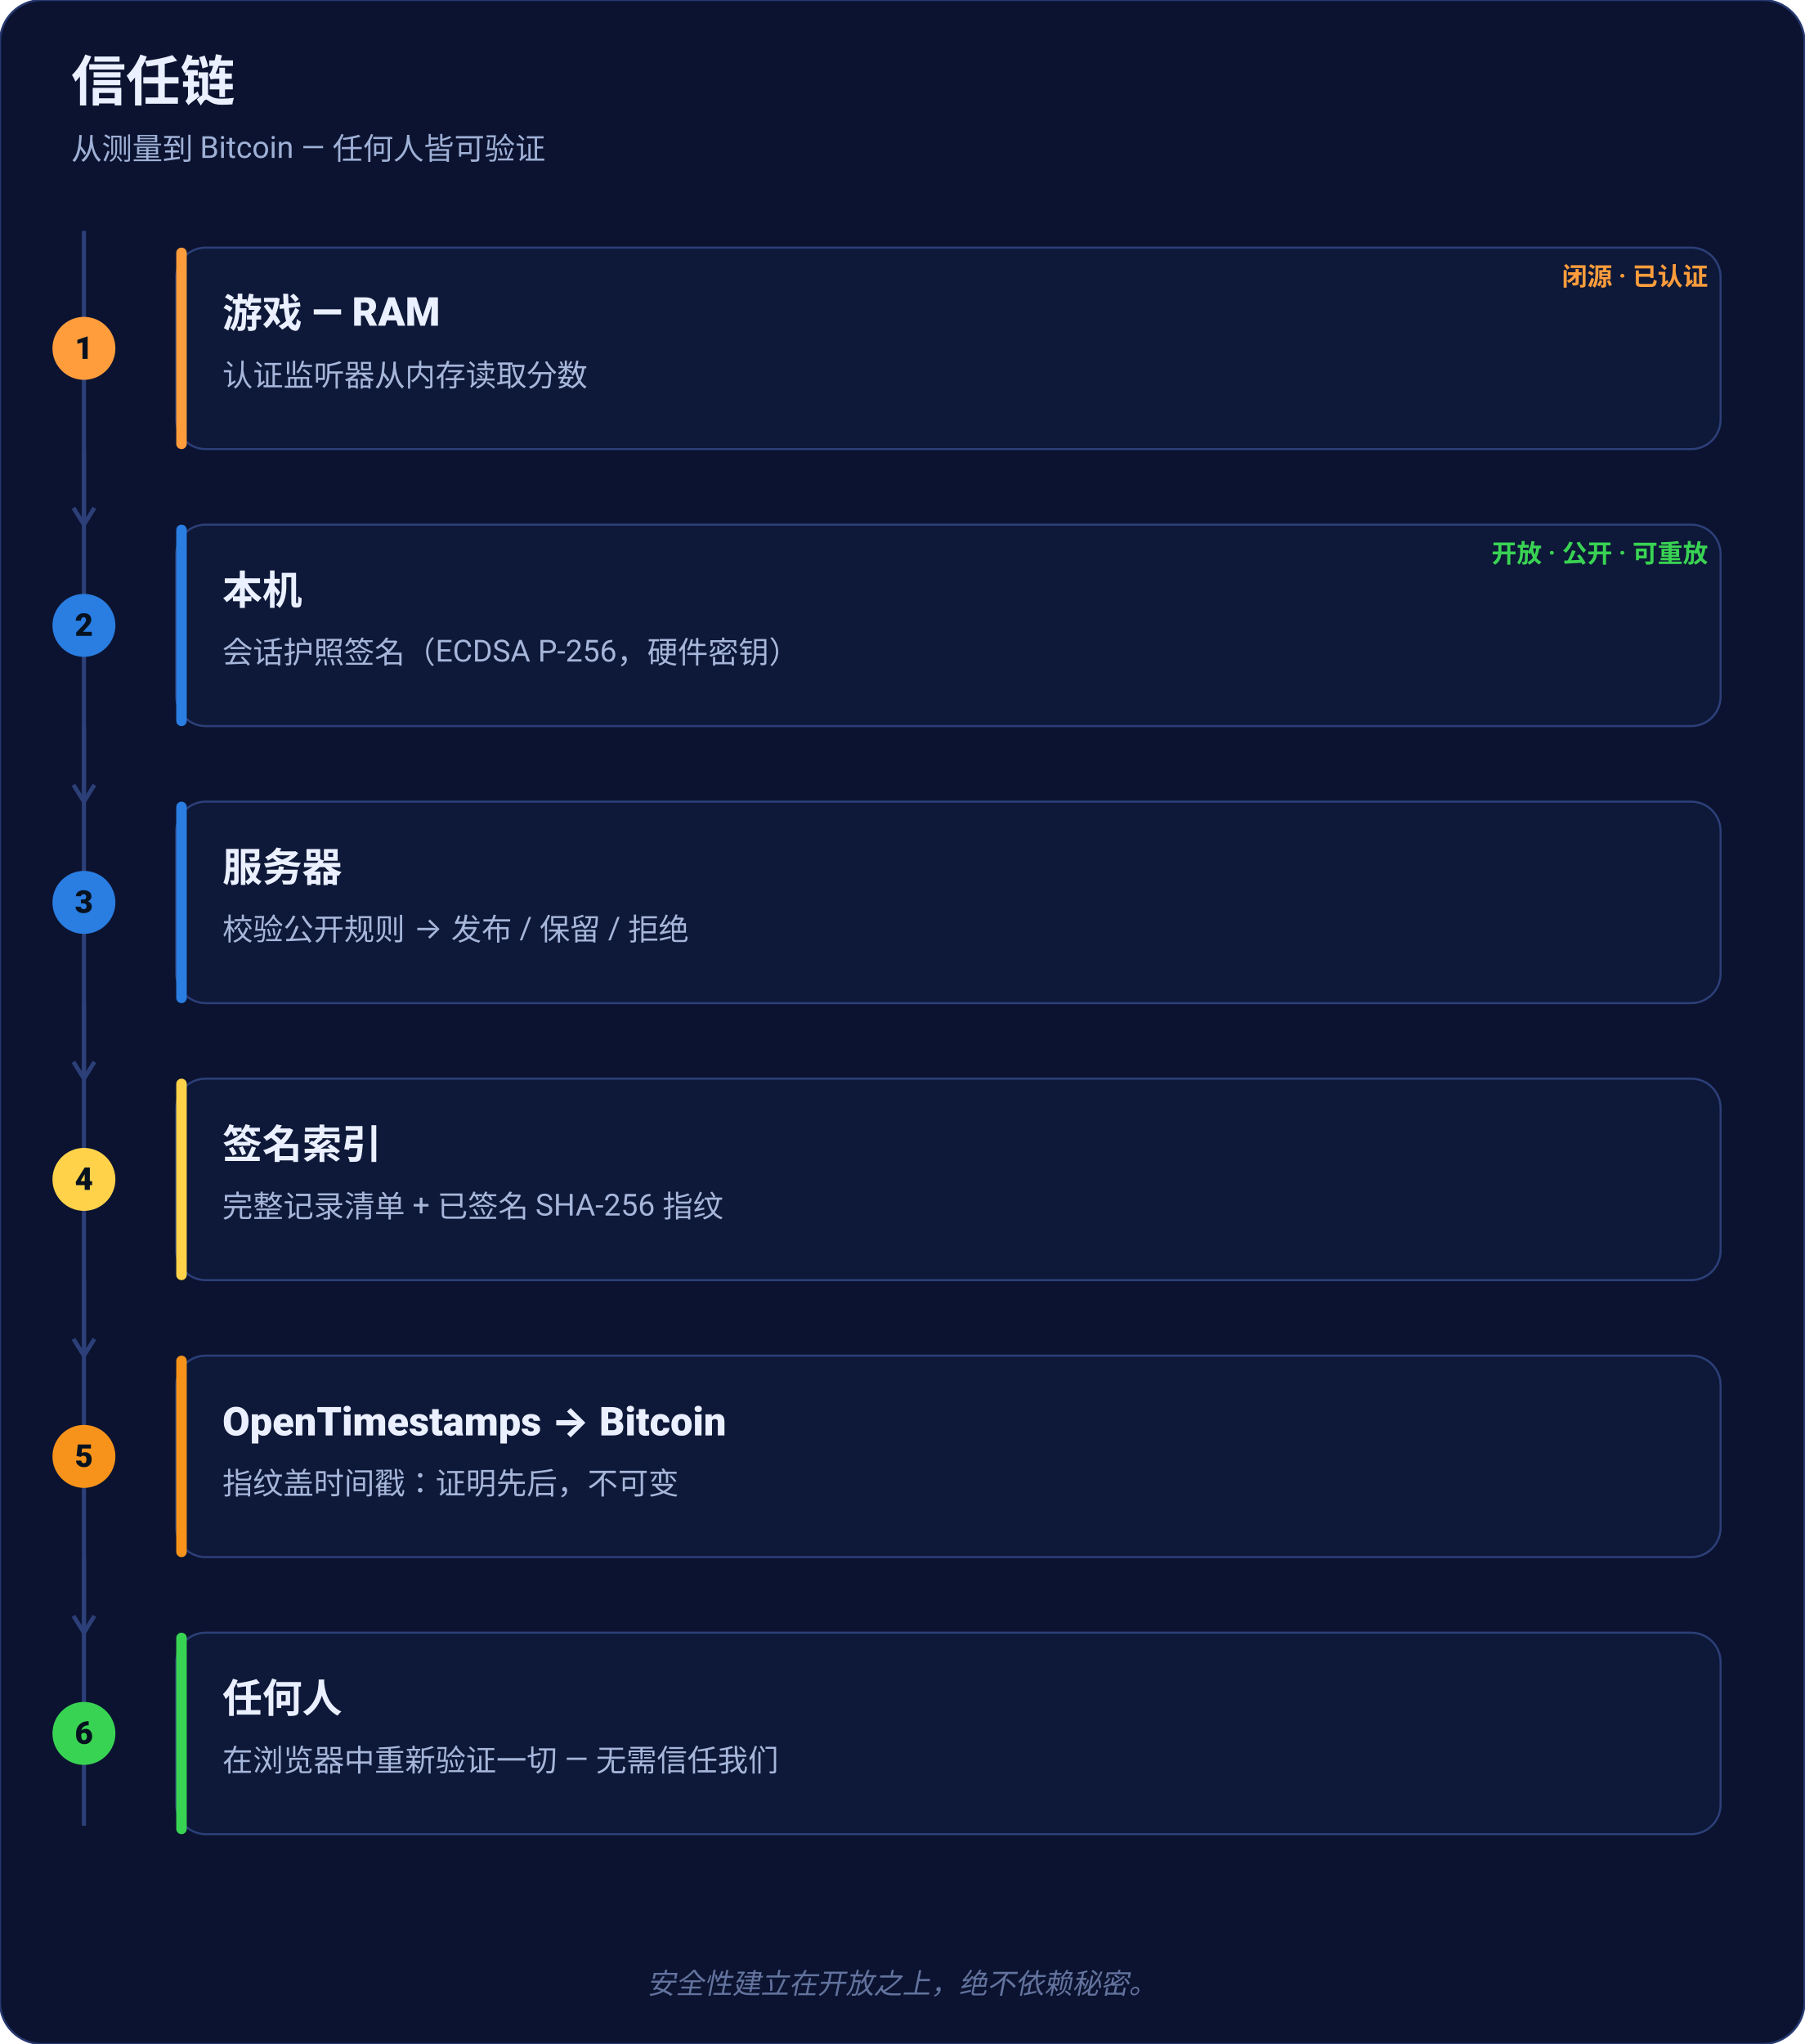
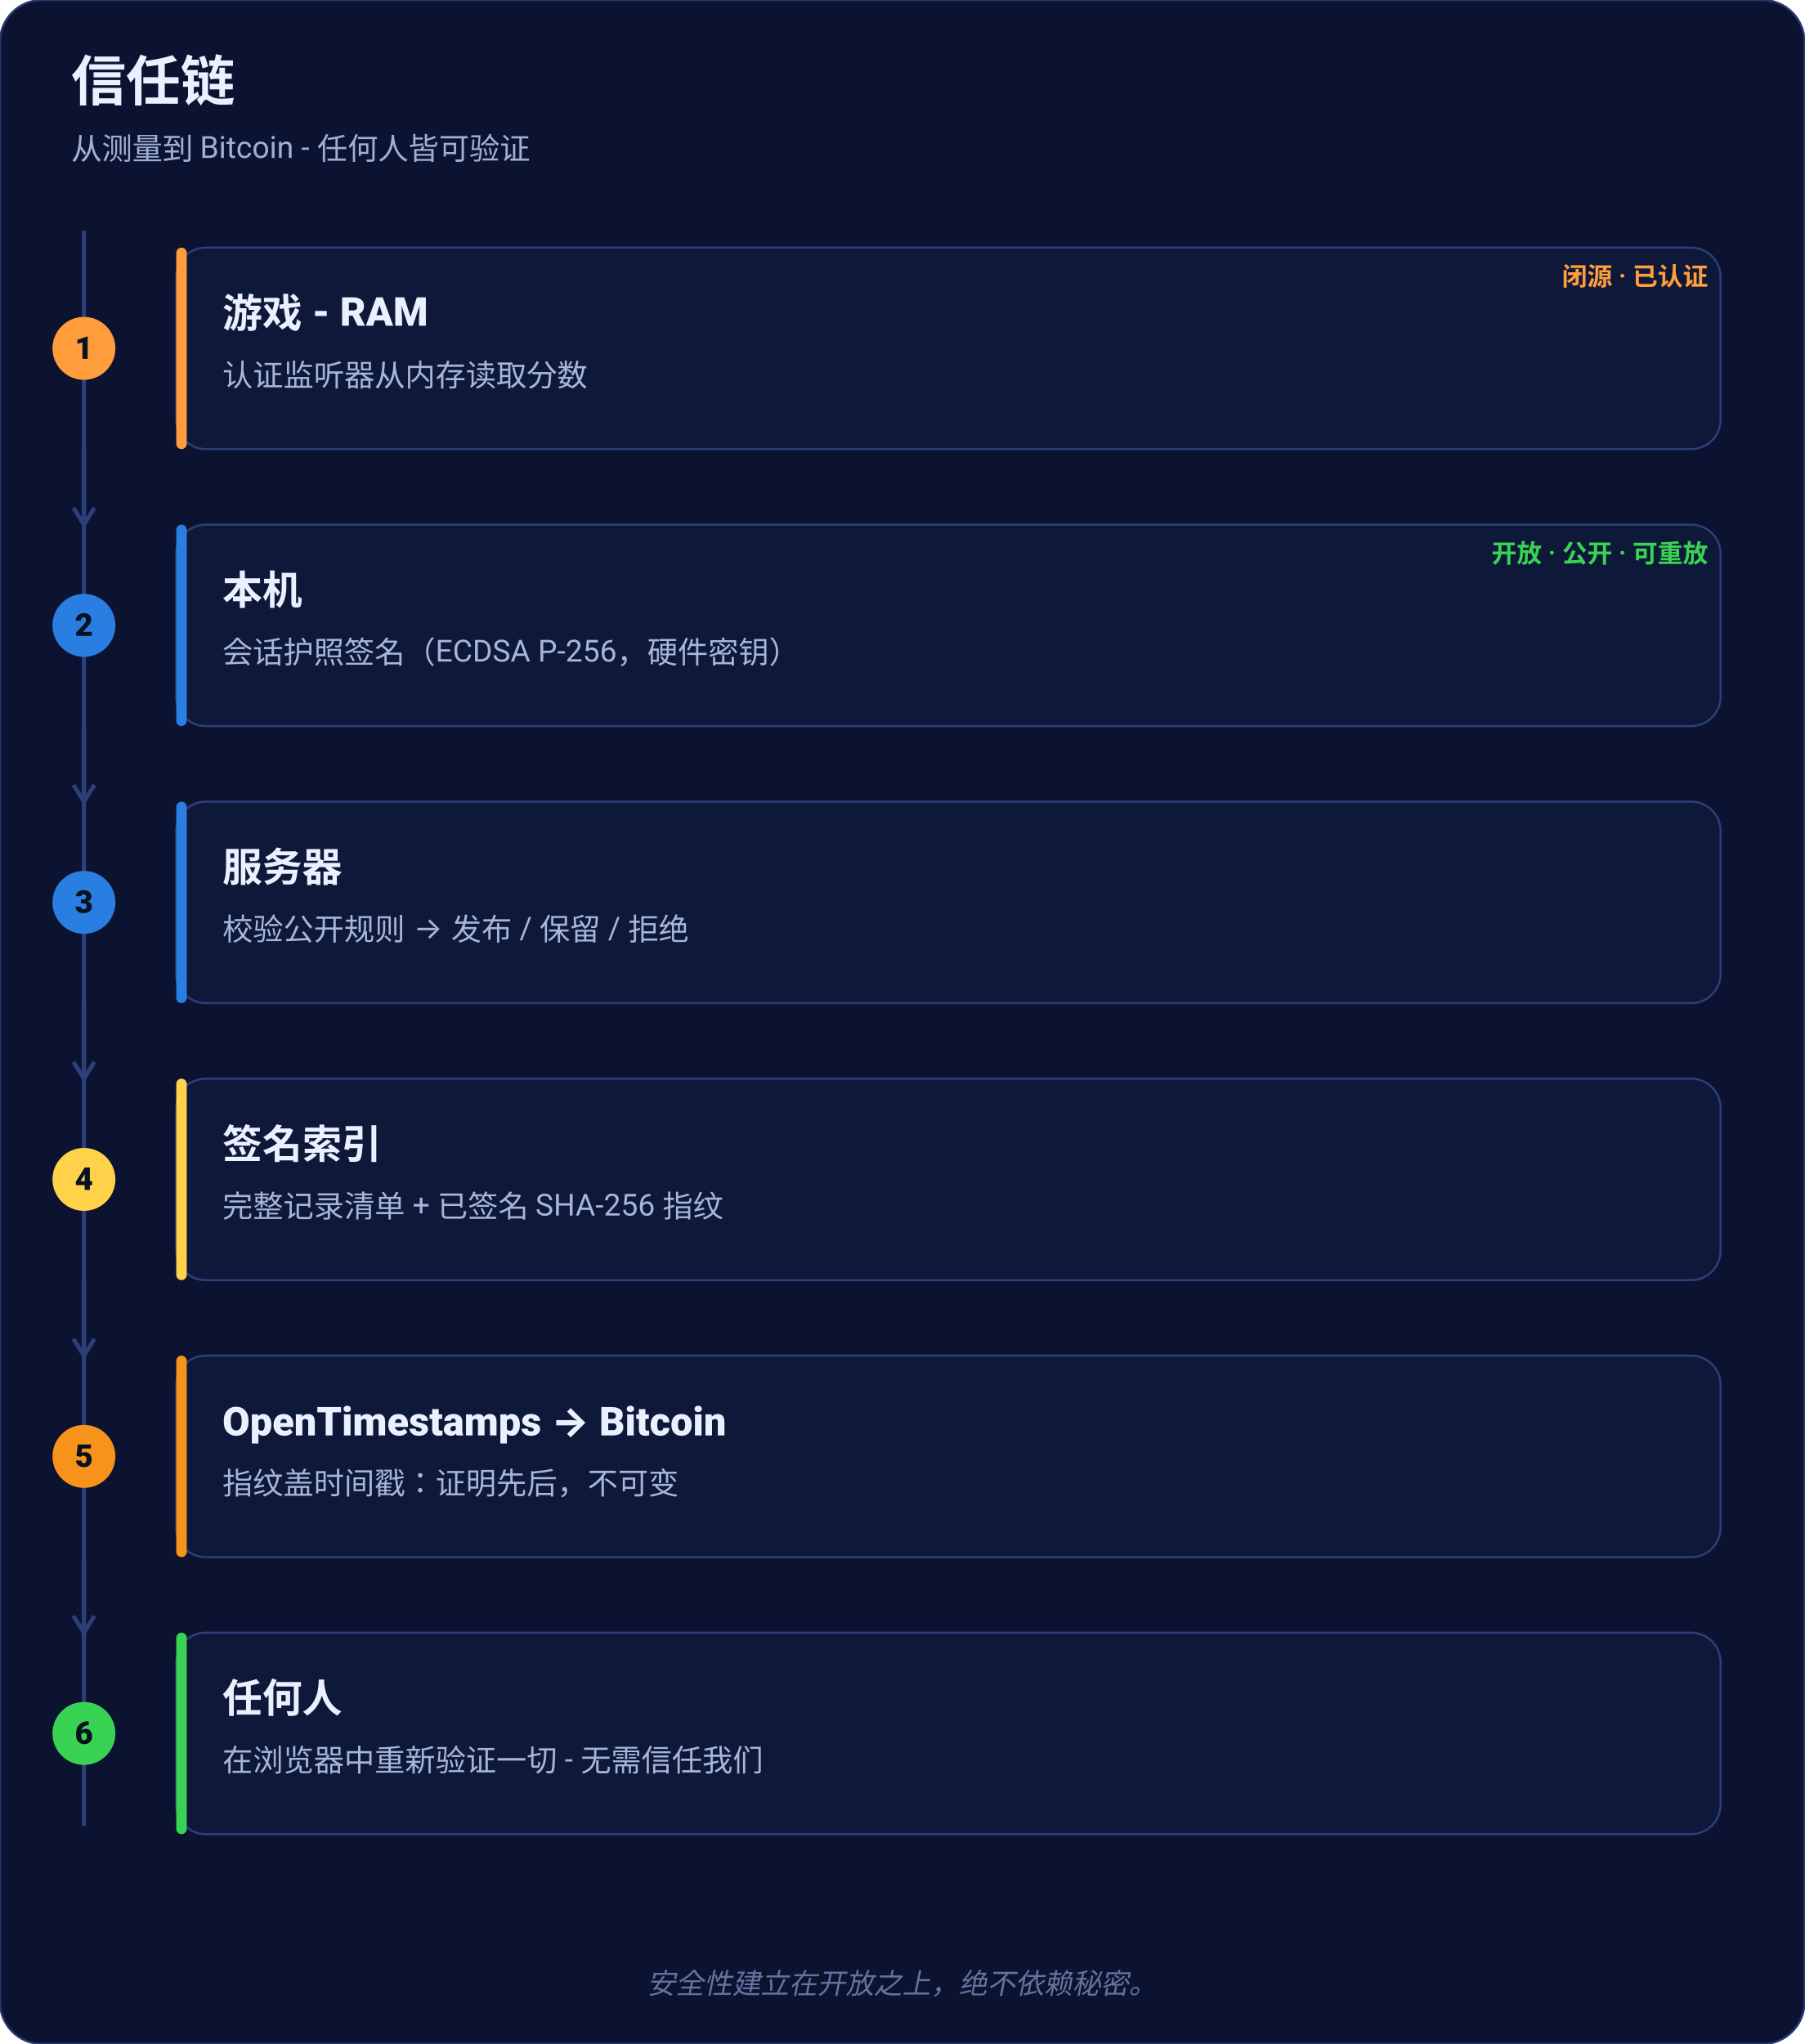
<svg xmlns="http://www.w3.org/2000/svg" viewBox="0 0 860 974" font-family="Segoe UI,system-ui,-apple-system,Roboto,sans-serif">
  <rect x="0" y="0" width="860" height="974" rx="20" fill="#0b1330" />
  <rect x="0" y="0" width="860" height="974" rx="20" fill="none" stroke="#26386f" />
  <text x="34" y="48" fill="#eaf0ff" font-size="26" font-weight="800">信任链</text>
-   <text x="34" y="76" fill="#9fb0d6" font-size="14.5">从测量到 Bitcoin — 任何人皆可验证</text>
+   <text x="34" y="76" fill="#9fb0d6" font-size="14.5">从测量到 Bitcoin - 任何人皆可验证</text>
  <line x1="40" y1="110" x2="40" y2="870" stroke="#2c3f78" stroke-width="2" />
  <circle cx="40" cy="166" r="15" fill="#ff9d3c" />
  <text x="40" y="171" fill="#06121f" font-size="15" font-weight="900" text-anchor="middle">1</text>
  <rect x="84" y="118" width="736" height="96" rx="14" fill="#0e1838" stroke="#2c3f78" />
  <rect x="84" y="118" width="5" height="96" rx="2.5" fill="#ff9d3c" />
-   <text x="106" y="156" fill="#eaf0ff" font-size="19" font-weight="800">游戏 — RAM</text>
+   <text x="106" y="156" fill="#eaf0ff" font-size="19" font-weight="800">游戏 - RAM</text>
  <text x="106" y="184" fill="#a6b6da" font-size="14.5">认证监听器从内存读取分数</text>
  <path d="M40 214 L40 250" stroke="#2c3f78" stroke-width="2" />
  <path d="M35 242 L40 250 L45 242" fill="none" stroke="#2c3f78" stroke-width="2" />
  <circle cx="40" cy="298" r="15" fill="#2a7de1" />
  <text x="40" y="303" fill="#06121f" font-size="15" font-weight="900" text-anchor="middle">2</text>
  <rect x="84" y="250" width="736" height="96" rx="14" fill="#0e1838" stroke="#2c3f78" />
  <rect x="84" y="250" width="5" height="96" rx="2.5" fill="#2a7de1" />
  <text x="106" y="288" fill="#eaf0ff" font-size="19" font-weight="800">本机</text>
  <text x="106" y="316" fill="#a6b6da" font-size="14.5">会话护照签名（ECDSA P-256，硬件密钥）</text>
  <path d="M40 346 L40 382" stroke="#2c3f78" stroke-width="2" />
  <path d="M35 374 L40 382 L45 374" fill="none" stroke="#2c3f78" stroke-width="2" />
  <circle cx="40" cy="430" r="15" fill="#2a7de1" />
  <text x="40" y="435" fill="#06121f" font-size="15" font-weight="900" text-anchor="middle">3</text>
  <rect x="84" y="382" width="736" height="96" rx="14" fill="#0e1838" stroke="#2c3f78" />
  <rect x="84" y="382" width="5" height="96" rx="2.5" fill="#2a7de1" />
  <text x="106" y="420" fill="#eaf0ff" font-size="19" font-weight="800">服务器</text>
  <text x="106" y="448" fill="#a6b6da" font-size="14.5">校验公开规则 → 发布 / 保留 / 拒绝</text>
  <path d="M40 478 L40 514" stroke="#2c3f78" stroke-width="2" />
  <path d="M35 506 L40 514 L45 506" fill="none" stroke="#2c3f78" stroke-width="2" />
  <circle cx="40" cy="562" r="15" fill="#ffd24a" />
  <text x="40" y="567" fill="#06121f" font-size="15" font-weight="900" text-anchor="middle">4</text>
  <rect x="84" y="514" width="736" height="96" rx="14" fill="#0e1838" stroke="#2c3f78" />
  <rect x="84" y="514" width="5" height="96" rx="2.5" fill="#ffd24a" />
  <text x="106" y="552" fill="#eaf0ff" font-size="19" font-weight="800">签名索引</text>
  <text x="106" y="580" fill="#a6b6da" font-size="14.5">完整记录清单 + 已签名 SHA-256 指纹</text>
  <path d="M40 610 L40 646" stroke="#2c3f78" stroke-width="2" />
  <path d="M35 638 L40 646 L45 638" fill="none" stroke="#2c3f78" stroke-width="2" />
  <circle cx="40" cy="694" r="15" fill="#f7931a" />
  <text x="40" y="699" fill="#06121f" font-size="15" font-weight="900" text-anchor="middle">5</text>
  <rect x="84" y="646" width="736" height="96" rx="14" fill="#0e1838" stroke="#2c3f78" />
  <rect x="84" y="646" width="5" height="96" rx="2.5" fill="#f7931a" />
  <text x="106" y="684" fill="#eaf0ff" font-size="19" font-weight="800">OpenTimestamps → Bitcoin</text>
  <text x="106" y="712" fill="#a6b6da" font-size="14.5">指纹盖时间戳：证明先后，不可变</text>
  <path d="M40 742 L40 778" stroke="#2c3f78" stroke-width="2" />
  <path d="M35 770 L40 778 L45 770" fill="none" stroke="#2c3f78" stroke-width="2" />
  <circle cx="40" cy="826" r="15" fill="#39d353" />
  <text x="40" y="831" fill="#06121f" font-size="15" font-weight="900" text-anchor="middle">6</text>
  <rect x="84" y="778" width="736" height="96" rx="14" fill="#0e1838" stroke="#2c3f78" />
  <rect x="84" y="778" width="5" height="96" rx="2.5" fill="#39d353" />
  <text x="106" y="816" fill="#eaf0ff" font-size="19" font-weight="800">任何人</text>
-   <text x="106" y="844" fill="#a6b6da" font-size="14.5">在浏览器中重新验证一切 — 无需信任我们</text>
+   <text x="106" y="844" fill="#a6b6da" font-size="14.5">在浏览器中重新验证一切 - 无需信任我们</text>
  <text x="814" y="136" fill="#ff9d3c" font-size="12" font-weight="700" text-anchor="end">闭源 · 已认证</text>
  <text x="814" y="268" fill="#39d353" font-size="12" font-weight="700" text-anchor="end">开放 · 公开 · 可重放</text>
  <text x="430" y="950" fill="#63739e" font-size="13.5" font-style="italic" text-anchor="middle">安全性建立在开放之上，绝不依赖秘密。</text>
</svg>
